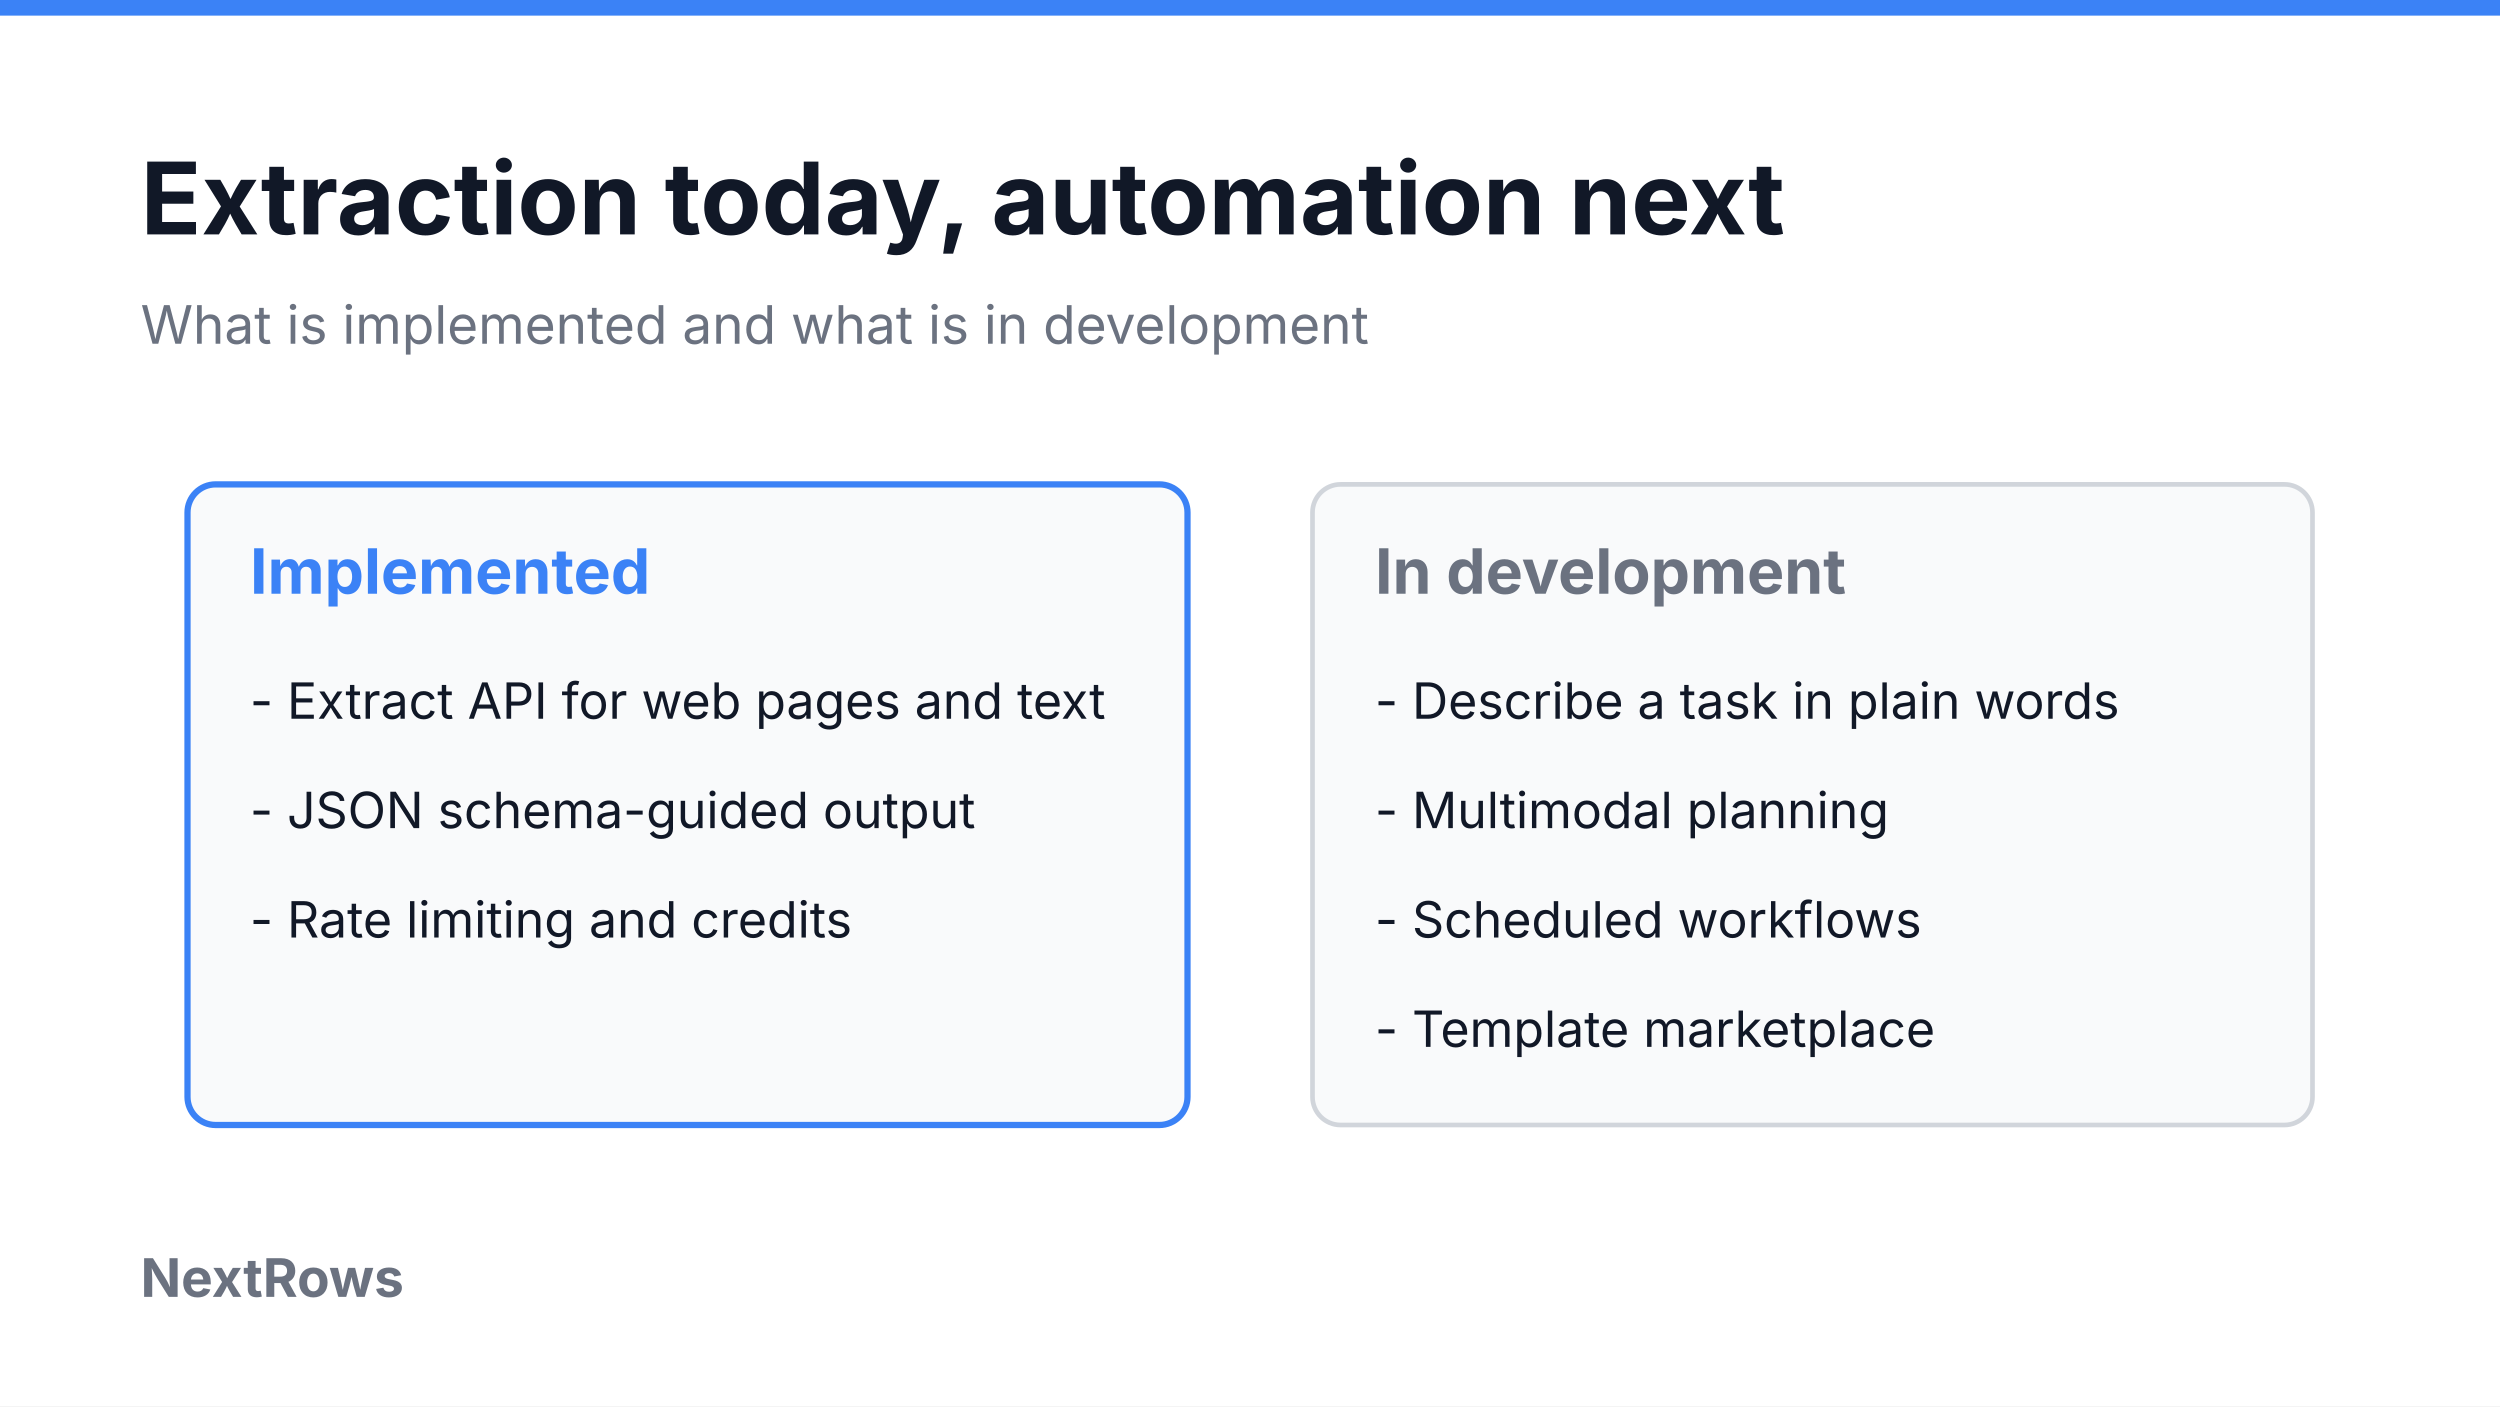
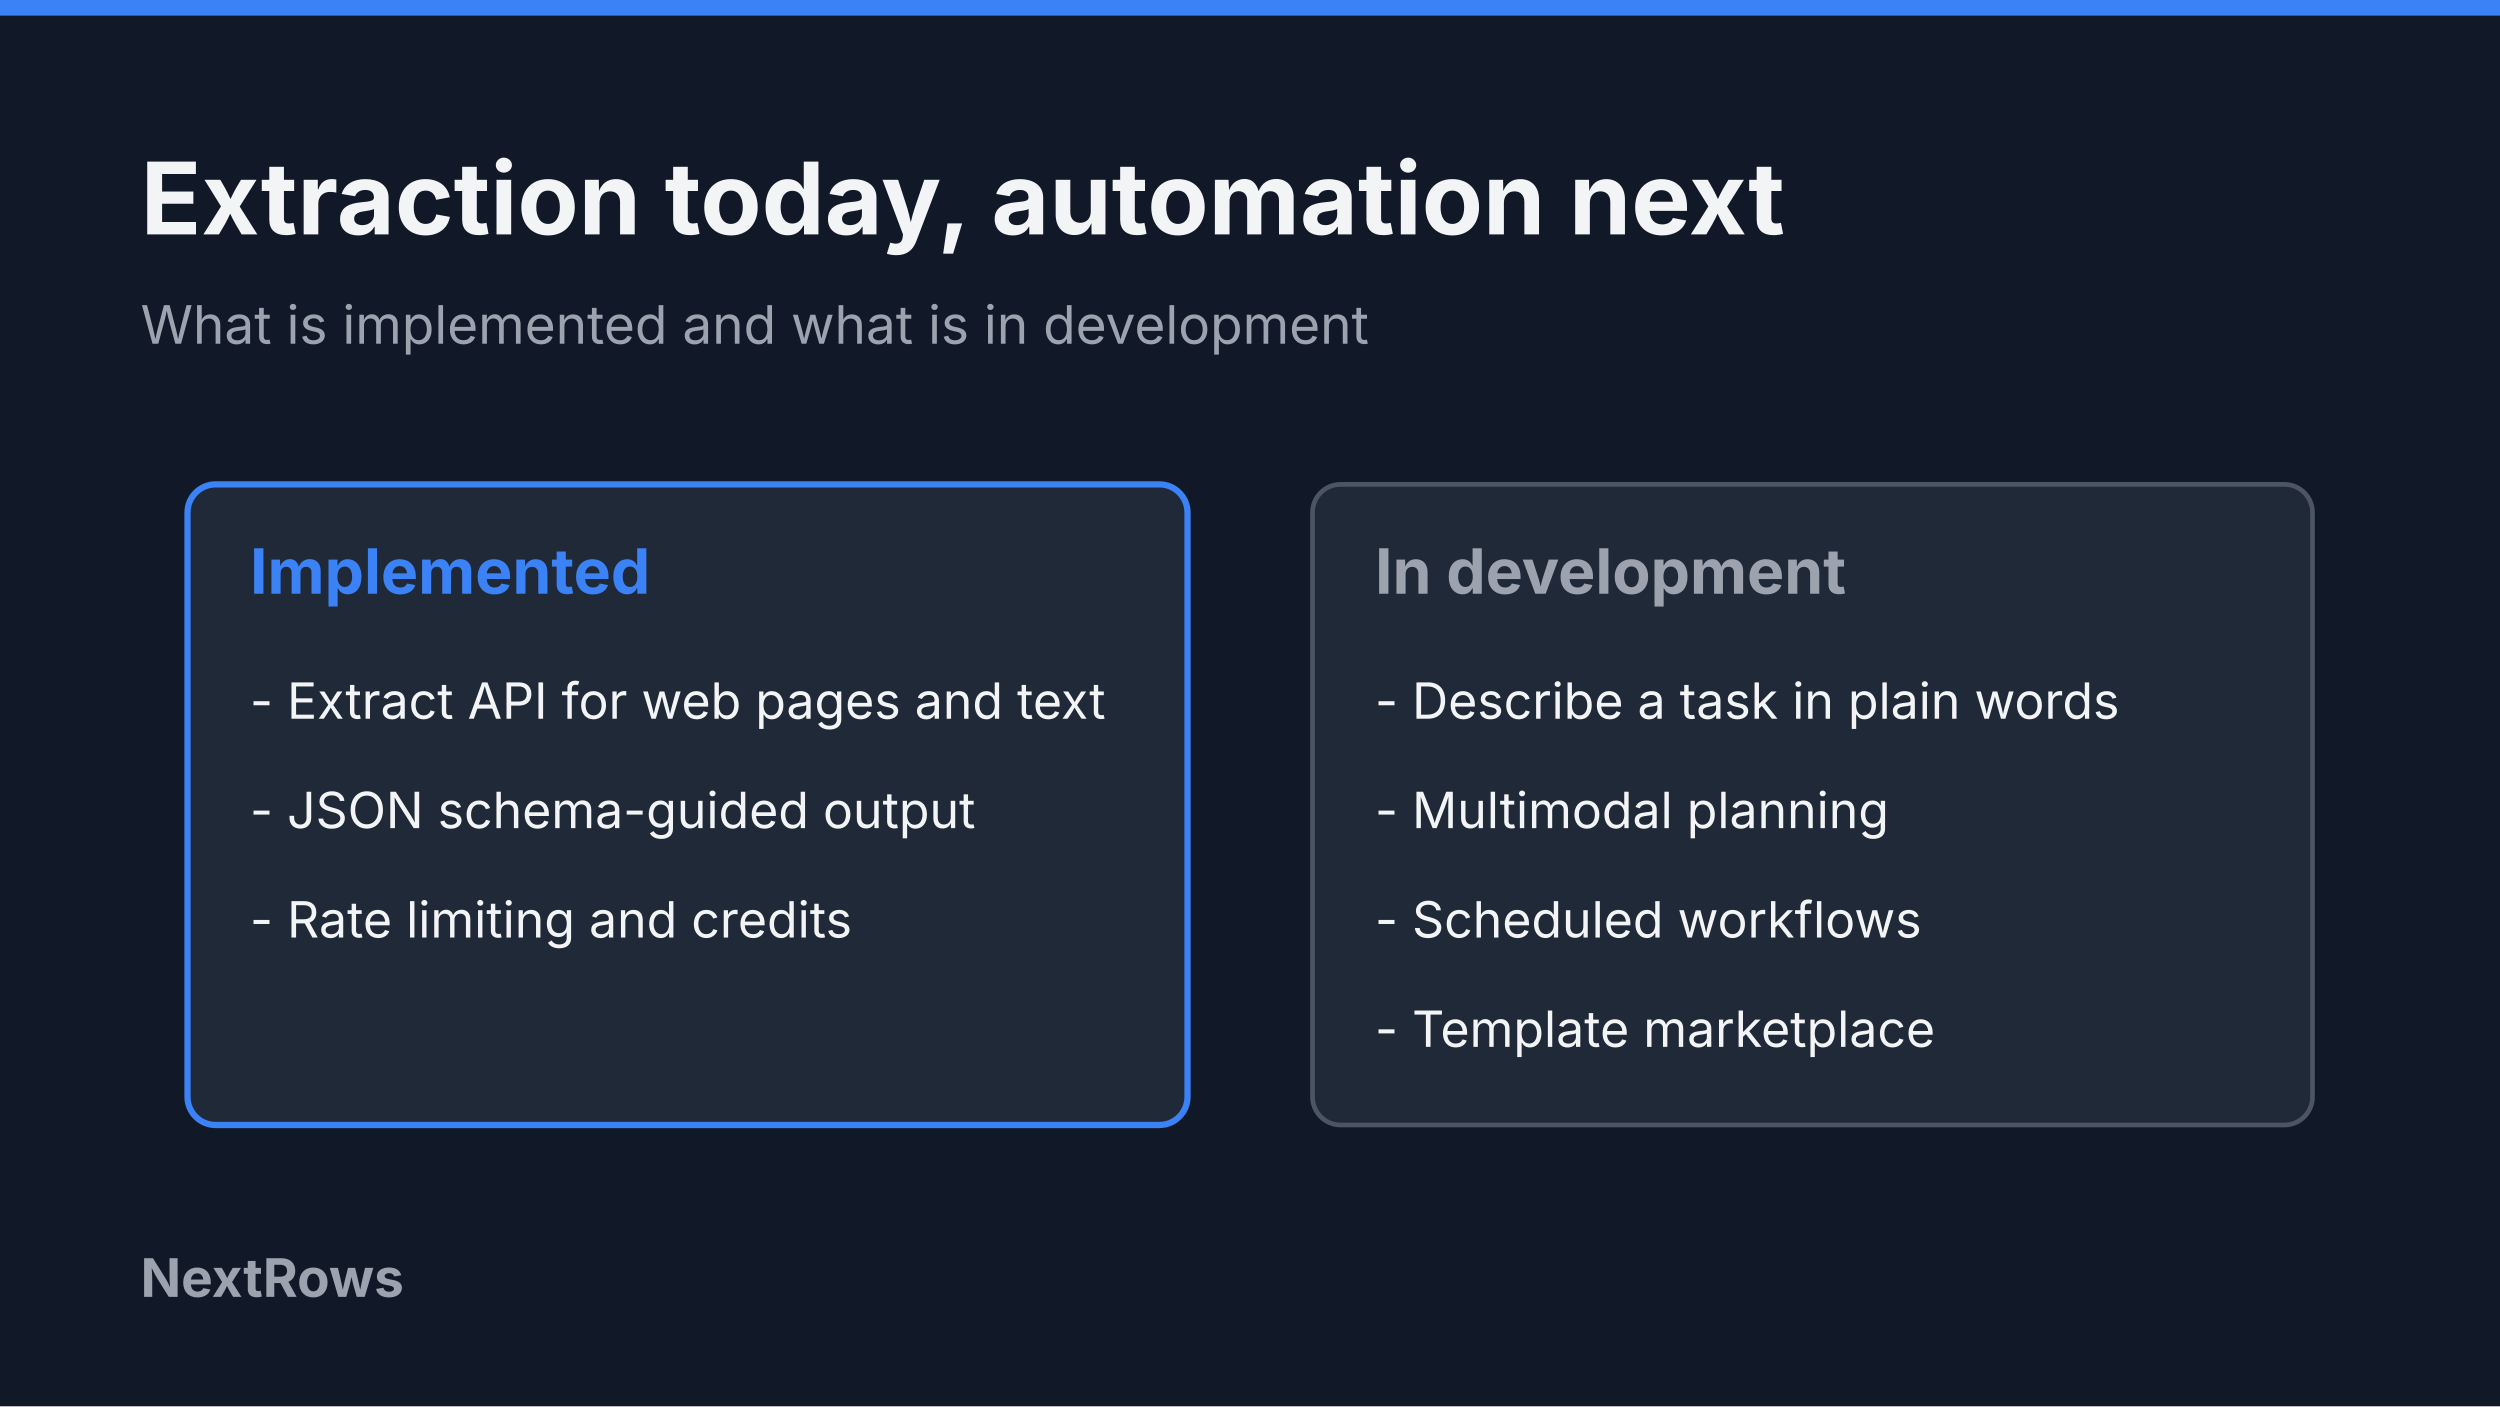
<svg xmlns="http://www.w3.org/2000/svg" viewBox="0 0 1600 900" width="1600" height="900">
-   <rect width="1600" height="900" fill="#ffffff" />
+   <rect width="1600" height="900" fill="#111827" />
  <rect width="1600" height="10" fill="#3b82f6" />
-   <text x="90" y="150" font-family="Inter, Helvetica, Arial, sans-serif" font-size="64" font-weight="700" fill="#111827" text-anchor="start">Extraction today, automation next</text>
-   <text x="90" y="220" font-family="Inter, Helvetica, Arial, sans-serif" font-size="34" font-weight="400" fill="#6b7280" text-anchor="start">What is implemented and what is in development</text>
-   <text x="90" y="830" font-family="Inter, Helvetica, Arial, sans-serif" font-size="34" font-weight="700" fill="#6b7280" text-anchor="start">NextRows</text>
-   <rect x="120" y="310" width="640" height="410" rx="18" fill="#f9fafb" stroke="#3b82f6" stroke-width="4" />
+   <text x="90" y="150" font-family="Inter, Helvetica, Arial, sans-serif" font-size="64" font-weight="700" fill="#f3f4f6" text-anchor="start">Extraction today, automation next</text>
+   <text x="90" y="220" font-family="Inter, Helvetica, Arial, sans-serif" font-size="34" font-weight="400" fill="#9ca3af" text-anchor="start">What is implemented and what is in development</text>
+   <text x="90" y="830" font-family="Inter, Helvetica, Arial, sans-serif" font-size="34" font-weight="700" fill="#9ca3af" text-anchor="start">NextRows</text>
+   <rect x="120" y="310" width="640" height="410" rx="18" fill="#1f2937" stroke="#3b82f6" stroke-width="4" />
  <text x="160" y="380" font-family="Inter, Helvetica, Arial, sans-serif" font-size="40" font-weight="700" fill="#3b82f6" text-anchor="start">Implemented</text>
-   <text x="160" y="460" font-family="Inter, Helvetica, Arial, sans-serif" font-size="32" font-weight="400" fill="#111827" text-anchor="start">- Extract API for web pages and text</text>
-   <text x="160" y="530" font-family="Inter, Helvetica, Arial, sans-serif" font-size="32" font-weight="400" fill="#111827" text-anchor="start">- JSON schema-guided output</text>
-   <text x="160" y="600" font-family="Inter, Helvetica, Arial, sans-serif" font-size="32" font-weight="400" fill="#111827" text-anchor="start">- Rate limiting and credits</text>
-   <rect x="840" y="310" width="640" height="410" rx="18" fill="#f9fafb" stroke="#d1d5db" stroke-width="3" />
-   <text x="880" y="380" font-family="Inter, Helvetica, Arial, sans-serif" font-size="40" font-weight="700" fill="#6b7280" text-anchor="start">In development</text>
-   <text x="880" y="460" font-family="Inter, Helvetica, Arial, sans-serif" font-size="32" font-weight="400" fill="#111827" text-anchor="start">- Describe a task in plain words</text>
-   <text x="880" y="530" font-family="Inter, Helvetica, Arial, sans-serif" font-size="32" font-weight="400" fill="#111827" text-anchor="start">- Multimodal planning</text>
-   <text x="880" y="600" font-family="Inter, Helvetica, Arial, sans-serif" font-size="32" font-weight="400" fill="#111827" text-anchor="start">- Scheduled workflows</text>
-   <text x="880" y="670" font-family="Inter, Helvetica, Arial, sans-serif" font-size="32" font-weight="400" fill="#111827" text-anchor="start">- Template marketplace</text>
+   <text x="160" y="460" font-family="Inter, Helvetica, Arial, sans-serif" font-size="32" font-weight="400" fill="#f3f4f6" text-anchor="start">- Extract API for web pages and text</text>
+   <text x="160" y="530" font-family="Inter, Helvetica, Arial, sans-serif" font-size="32" font-weight="400" fill="#f3f4f6" text-anchor="start">- JSON schema-guided output</text>
+   <text x="160" y="600" font-family="Inter, Helvetica, Arial, sans-serif" font-size="32" font-weight="400" fill="#f3f4f6" text-anchor="start">- Rate limiting and credits</text>
+   <rect x="840" y="310" width="640" height="410" rx="18" fill="#1f2937" stroke="#4b5563" stroke-width="3" />
+   <text x="880" y="380" font-family="Inter, Helvetica, Arial, sans-serif" font-size="40" font-weight="700" fill="#9ca3af" text-anchor="start">In development</text>
+   <text x="880" y="460" font-family="Inter, Helvetica, Arial, sans-serif" font-size="32" font-weight="400" fill="#f3f4f6" text-anchor="start">- Describe a task in plain words</text>
+   <text x="880" y="530" font-family="Inter, Helvetica, Arial, sans-serif" font-size="32" font-weight="400" fill="#f3f4f6" text-anchor="start">- Multimodal planning</text>
+   <text x="880" y="600" font-family="Inter, Helvetica, Arial, sans-serif" font-size="32" font-weight="400" fill="#f3f4f6" text-anchor="start">- Scheduled workflows</text>
+   <text x="880" y="670" font-family="Inter, Helvetica, Arial, sans-serif" font-size="32" font-weight="400" fill="#f3f4f6" text-anchor="start">- Template marketplace</text>
</svg>
